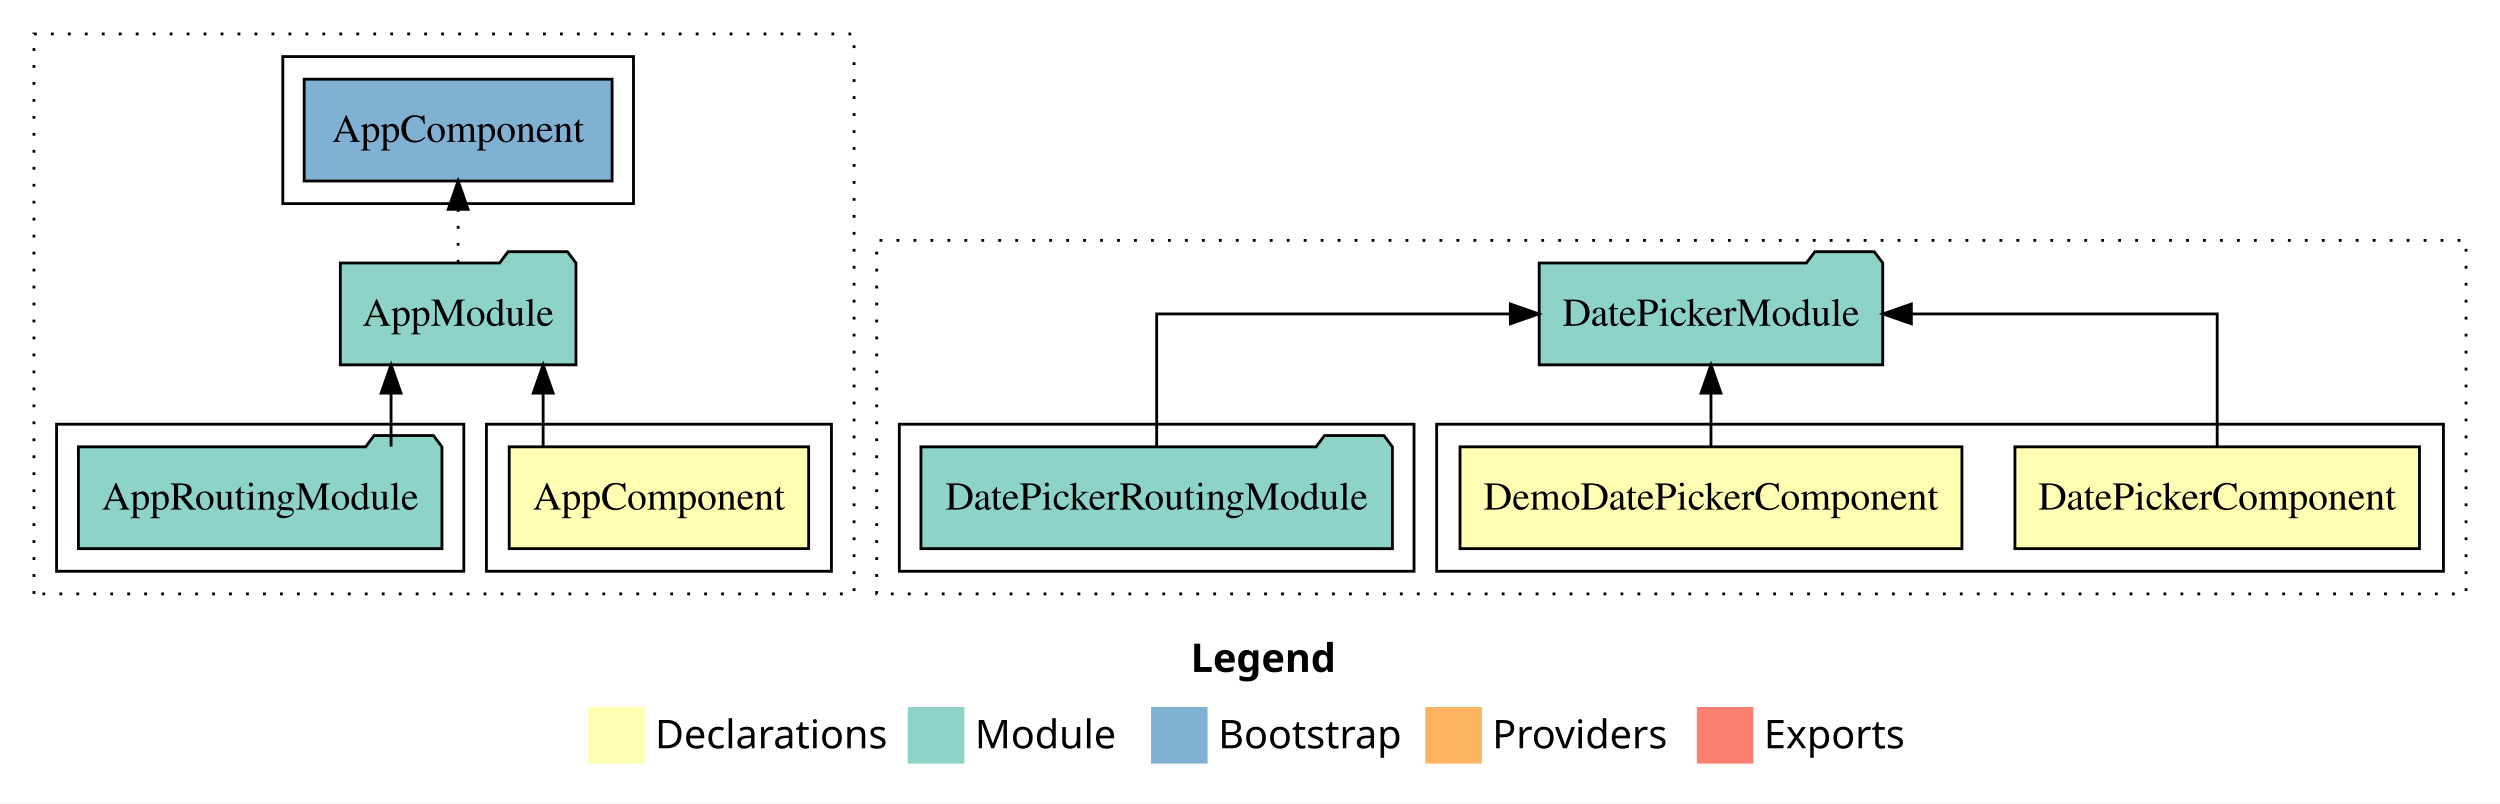
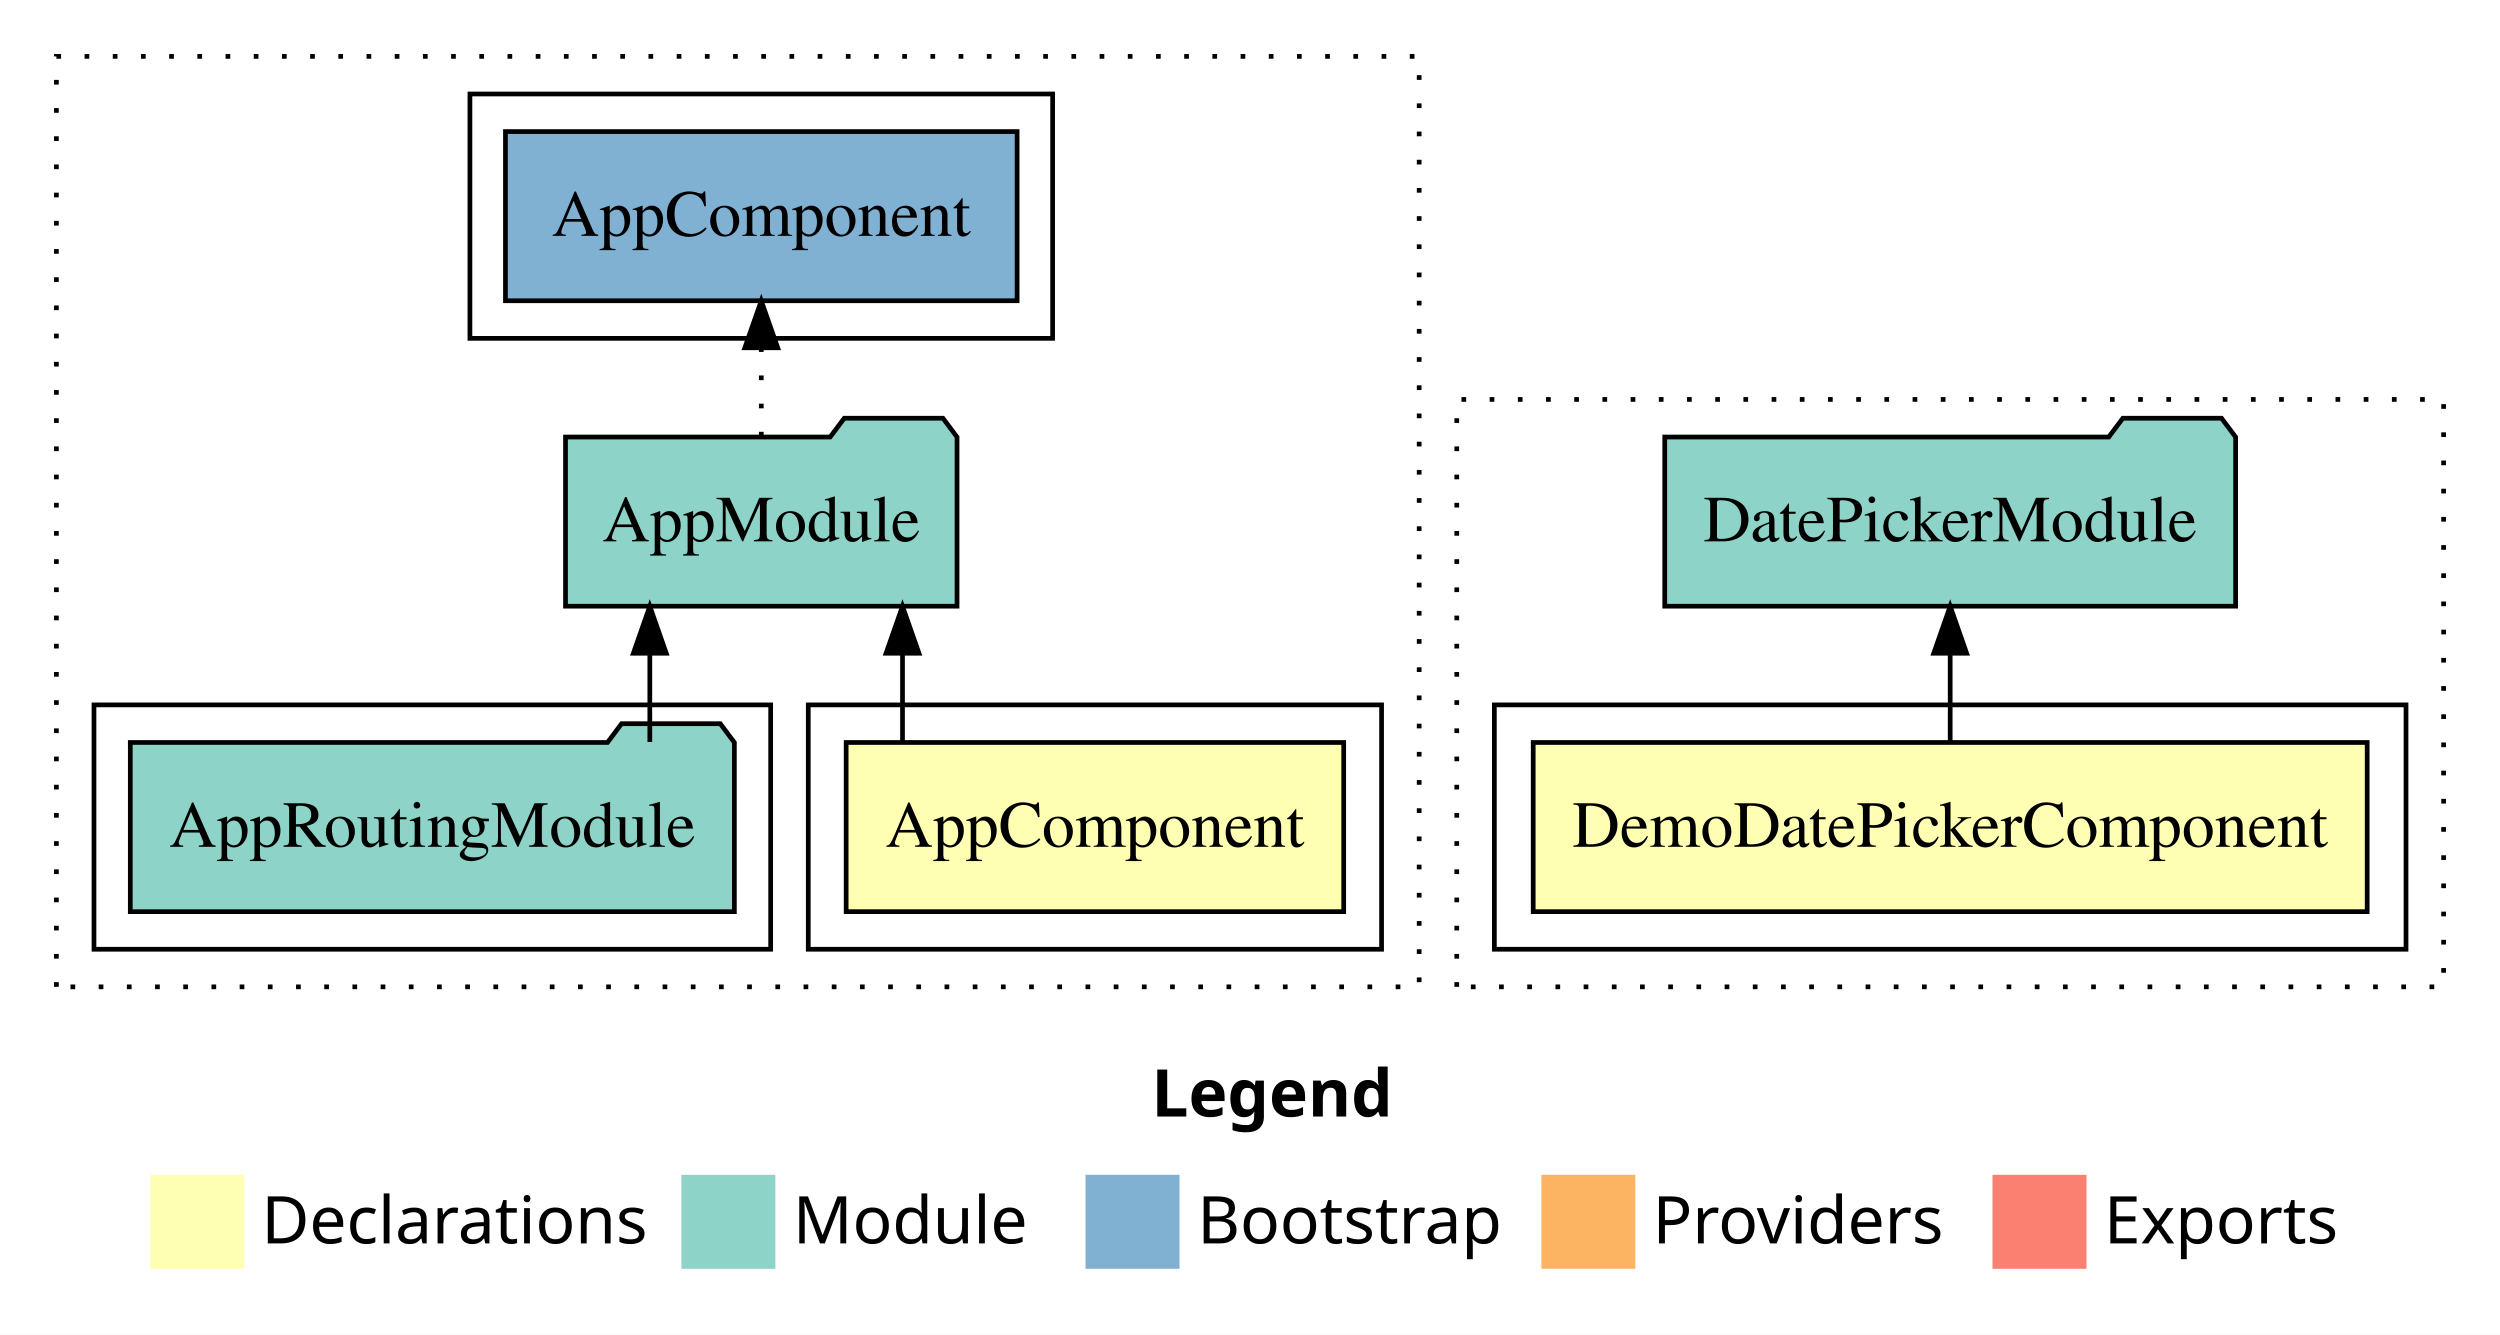
- <svg xmlns="http://www.w3.org/2000/svg" width="884pt" height="284pt" viewBox="0.00 0.00 884.00 284.00">
+ <svg xmlns="http://www.w3.org/2000/svg" width="532pt" height="284pt" viewBox="0.00 0.00 532.00 284.00">
  <g id="graph0" class="graph" transform="scale(1 1) rotate(0) translate(4 280)">
-     <polygon fill="#ffffff" stroke="transparent" points="-4,4 -4,-280 880,-280 880,4 -4,4" />
-     <text text-anchor="start" x="417.009" y="-42.4" font-family="sans-serif" font-weight="bold" font-size="14.00" fill="#000000">Legend</text>
-     <polygon fill="#ffffb3" stroke="transparent" points="204,-10 204,-30 224,-30 224,-10 204,-10" />
-     <text text-anchor="start" x="227.629" y="-15.4" font-family="sans-serif" font-size="14.00" fill="#000000">  Declarations</text>
-     <polygon fill="#8dd3c7" stroke="transparent" points="317,-10 317,-30 337,-30 337,-10 317,-10" />
-     <text text-anchor="start" x="340.725" y="-15.4" font-family="sans-serif" font-size="14.00" fill="#000000">  Module</text>
-     <polygon fill="#80b1d3" stroke="transparent" points="403,-10 403,-30 423,-30 423,-10 403,-10" />
-     <text text-anchor="start" x="426.781" y="-15.4" font-family="sans-serif" font-size="14.00" fill="#000000">  Bootstrap</text>
-     <polygon fill="#fdb462" stroke="transparent" points="500,-10 500,-30 520,-30 520,-10 500,-10" />
-     <text text-anchor="start" x="523.673" y="-15.4" font-family="sans-serif" font-size="14.00" fill="#000000">  Providers</text>
-     <polygon fill="#fb8072" stroke="transparent" points="596,-10 596,-30 616,-30 616,-10 596,-10" />
-     <text text-anchor="start" x="619.726" y="-15.4" font-family="sans-serif" font-size="14.00" fill="#000000">  Exports</text>
+     <polygon fill="#ffffff" stroke="transparent" points="-4,4 -4,-280 528,-280 528,4 -4,4" />
+     <text text-anchor="start" x="241.009" y="-42.4" font-family="sans-serif" font-weight="bold" font-size="14.00" fill="#000000">Legend</text>
+     <polygon fill="#ffffb3" stroke="transparent" points="28,-10 28,-30 48,-30 48,-10 28,-10" />
+     <text text-anchor="start" x="51.629" y="-15.4" font-family="sans-serif" font-size="14.00" fill="#000000">  Declarations</text>
+     <polygon fill="#8dd3c7" stroke="transparent" points="141,-10 141,-30 161,-30 161,-10 141,-10" />
+     <text text-anchor="start" x="164.725" y="-15.4" font-family="sans-serif" font-size="14.00" fill="#000000">  Module</text>
+     <polygon fill="#80b1d3" stroke="transparent" points="227,-10 227,-30 247,-30 247,-10 227,-10" />
+     <text text-anchor="start" x="250.781" y="-15.4" font-family="sans-serif" font-size="14.00" fill="#000000">  Bootstrap</text>
+     <polygon fill="#fdb462" stroke="transparent" points="324,-10 324,-30 344,-30 344,-10 324,-10" />
+     <text text-anchor="start" x="347.673" y="-15.4" font-family="sans-serif" font-size="14.00" fill="#000000">  Providers</text>
+     <polygon fill="#fb8072" stroke="transparent" points="420,-10 420,-30 440,-30 440,-10 420,-10" />
+     <text text-anchor="start" x="443.726" y="-15.4" font-family="sans-serif" font-size="14.00" fill="#000000">  Exports</text>
    <g id="clust1" class="cluster">
      <polygon fill="none" stroke="#000000" stroke-dasharray="1,5" points="8,-70 8,-268 298,-268 298,-70 8,-70" />
    </g>
    <g id="clust2" class="cluster">
      <polygon fill="none" stroke="#000000" points="168,-78 168,-130 290,-130 290,-78 168,-78" />
    </g>
    <g id="clust4" class="cluster">
      <polygon fill="none" stroke="#000000" points="16,-78 16,-130 160,-130 160,-78 16,-78" />
    </g>
    <g id="clust6" class="cluster">
      <polygon fill="none" stroke="#000000" points="96,-208 96,-260 220,-260 220,-208 96,-208" />
    </g>
    <g id="clust14" class="cluster">
-       <polygon fill="none" stroke="#000000" stroke-dasharray="1,5" points="306,-70 306,-195 868,-195 868,-70 306,-70" />
+       <polygon fill="none" stroke="#000000" stroke-dasharray="1,5" points="306,-70 306,-195 516,-195 516,-70 306,-70" />
    </g>
    <g id="clust15" class="cluster">
-       <polygon fill="none" stroke="#000000" points="504,-78 504,-130 860,-130 860,-78 504,-78" />
-     </g>
-     <g id="clust18" class="cluster">
-       <polygon fill="none" stroke="#000000" points="314,-78 314,-130 496,-130 496,-78 314,-78" />
+       <polygon fill="none" stroke="#000000" points="314,-78 314,-130 508,-130 508,-78 314,-78" />
    </g>
    <g id="node1" class="node">
      <polygon fill="#ffffb3" stroke="#000000" points="281.94,-122 176.06,-122 176.06,-86 281.94,-86 281.94,-122" />
      <text text-anchor="middle" x="229" y="-99.8" font-family="Times,serif" font-size="14.00" fill="#000000">AppComponent</text>
    </g>
    <g id="node2" class="node">
      <polygon fill="#8dd3c7" stroke="#000000" points="199.657,-187 196.657,-191 175.657,-191 172.657,-187 116.343,-187 116.343,-151 199.657,-151 199.657,-187" />
      <text text-anchor="middle" x="158" y="-164.8" font-family="Times,serif" font-size="14.00" fill="#000000">AppModule</text>
    </g>
    <g id="edge1" class="edge">
      <path fill="none" stroke="#000000" d="M188.054,-122.106C188.054,-122.106 188.054,-140.991 188.054,-140.991" />
      <polygon fill="#000000" stroke="#000000" points="184.554,-140.991 188.054,-150.991 191.554,-140.991 184.554,-140.991" />
    </g>
    <g id="node4" class="node">
      <polygon fill="#80b1d3" stroke="#000000" points="212.439,-252 103.561,-252 103.561,-216 212.439,-216 212.439,-252" />
      <text text-anchor="middle" x="158" y="-229.8" font-family="Times,serif" font-size="14.00" fill="#000000">AppComponent </text>
    </g>
    <g id="edge3" class="edge">
      <path fill="none" stroke="#000000" stroke-dasharray="1,5" d="M158,-187.106C158,-187.106 158,-205.991 158,-205.991" />
      <polygon fill="#000000" stroke="#000000" points="154.5,-205.991 158,-215.991 161.5,-205.991 154.5,-205.991" />
    </g>
    <g id="node3" class="node">
      <polygon fill="#8dd3c7" stroke="#000000" points="152.274,-122 149.274,-126 128.274,-126 125.274,-122 23.726,-122 23.726,-86 152.274,-86 152.274,-122" />
      <text text-anchor="middle" x="88" y="-99.8" font-family="Times,serif" font-size="14.00" fill="#000000">AppRoutingModule</text>
    </g>
    <g id="edge2" class="edge">
      <path fill="none" stroke="#000000" d="M134.28,-122.106C134.28,-122.106 134.28,-140.991 134.28,-140.991" />
      <polygon fill="#000000" stroke="#000000" points="130.78,-140.991 134.28,-150.991 137.78,-140.991 130.78,-140.991" />
    </g>
    <g id="node5" class="node">
-       <polygon fill="#ffffb3" stroke="#000000" points="851.523,-122 708.477,-122 708.477,-86 851.523,-86 851.523,-122" />
-       <text text-anchor="middle" x="780" y="-99.8" font-family="Times,serif" font-size="14.00" fill="#000000">DatePickerComponent</text>
+       <polygon fill="#ffffb3" stroke="#000000" points="499.734,-122 322.266,-122 322.266,-86 499.734,-86 499.734,-122" />
+       <text text-anchor="middle" x="411" y="-99.8" font-family="Times,serif" font-size="14.00" fill="#000000">DemoDatePickerComponent</text>
    </g>
-     <g id="node7" class="node">
-       <polygon fill="#8dd3c7" stroke="#000000" points="661.74,-187 658.74,-191 637.74,-191 634.74,-187 540.26,-187 540.26,-151 661.74,-151 661.74,-187" />
-       <text text-anchor="middle" x="601" y="-164.8" font-family="Times,serif" font-size="14.00" fill="#000000">DatePickerModule</text>
+     <g id="node6" class="node">
+       <polygon fill="#8dd3c7" stroke="#000000" points="471.74,-187 468.74,-191 447.74,-191 444.74,-187 350.26,-187 350.26,-151 471.74,-151 471.74,-187" />
+       <text text-anchor="middle" x="411" y="-164.8" font-family="Times,serif" font-size="14.00" fill="#000000">DatePickerModule</text>
    </g>
    <g id="edge4" class="edge">
-       <path fill="none" stroke="#000000" d="M780,-122.106C780,-141.339 780,-169 780,-169 780,-169 671.851,-169 671.851,-169" />
-       <polygon fill="#000000" stroke="#000000" points="671.851,-165.5 661.851,-169 671.851,-172.5 671.851,-165.5" />
-     </g>
-     <g id="node6" class="node">
-       <polygon fill="#ffffb3" stroke="#000000" points="689.734,-122 512.266,-122 512.266,-86 689.734,-86 689.734,-122" />
-       <text text-anchor="middle" x="601" y="-99.8" font-family="Times,serif" font-size="14.00" fill="#000000">DemoDatePickerComponent</text>
-     </g>
-     <g id="edge5" class="edge">
-       <path fill="none" stroke="#000000" d="M601,-122.106C601,-122.106 601,-140.991 601,-140.991" />
-       <polygon fill="#000000" stroke="#000000" points="597.5,-140.991 601,-150.991 604.5,-140.991 597.5,-140.991" />
-     </g>
-     <g id="node8" class="node">
-       <polygon fill="#8dd3c7" stroke="#000000" points="488.357,-122 485.357,-126 464.357,-126 461.357,-122 321.643,-122 321.643,-86 488.357,-86 488.357,-122" />
-       <text text-anchor="middle" x="405" y="-99.8" font-family="Times,serif" font-size="14.00" fill="#000000">DatePickerRoutingModule</text>
-     </g>
-     <g id="edge6" class="edge">
-       <path fill="none" stroke="#000000" d="M405,-122.106C405,-141.339 405,-169 405,-169 405,-169 530.059,-169 530.059,-169" />
-       <polygon fill="#000000" stroke="#000000" points="530.059,-172.5 540.059,-169 530.059,-165.5 530.059,-172.5" />
+       <path fill="none" stroke="#000000" d="M411,-122.106C411,-122.106 411,-140.991 411,-140.991" />
+       <polygon fill="#000000" stroke="#000000" points="407.5,-140.991 411,-150.991 414.5,-140.991 407.5,-140.991" />
    </g>
  </g>
</svg>
